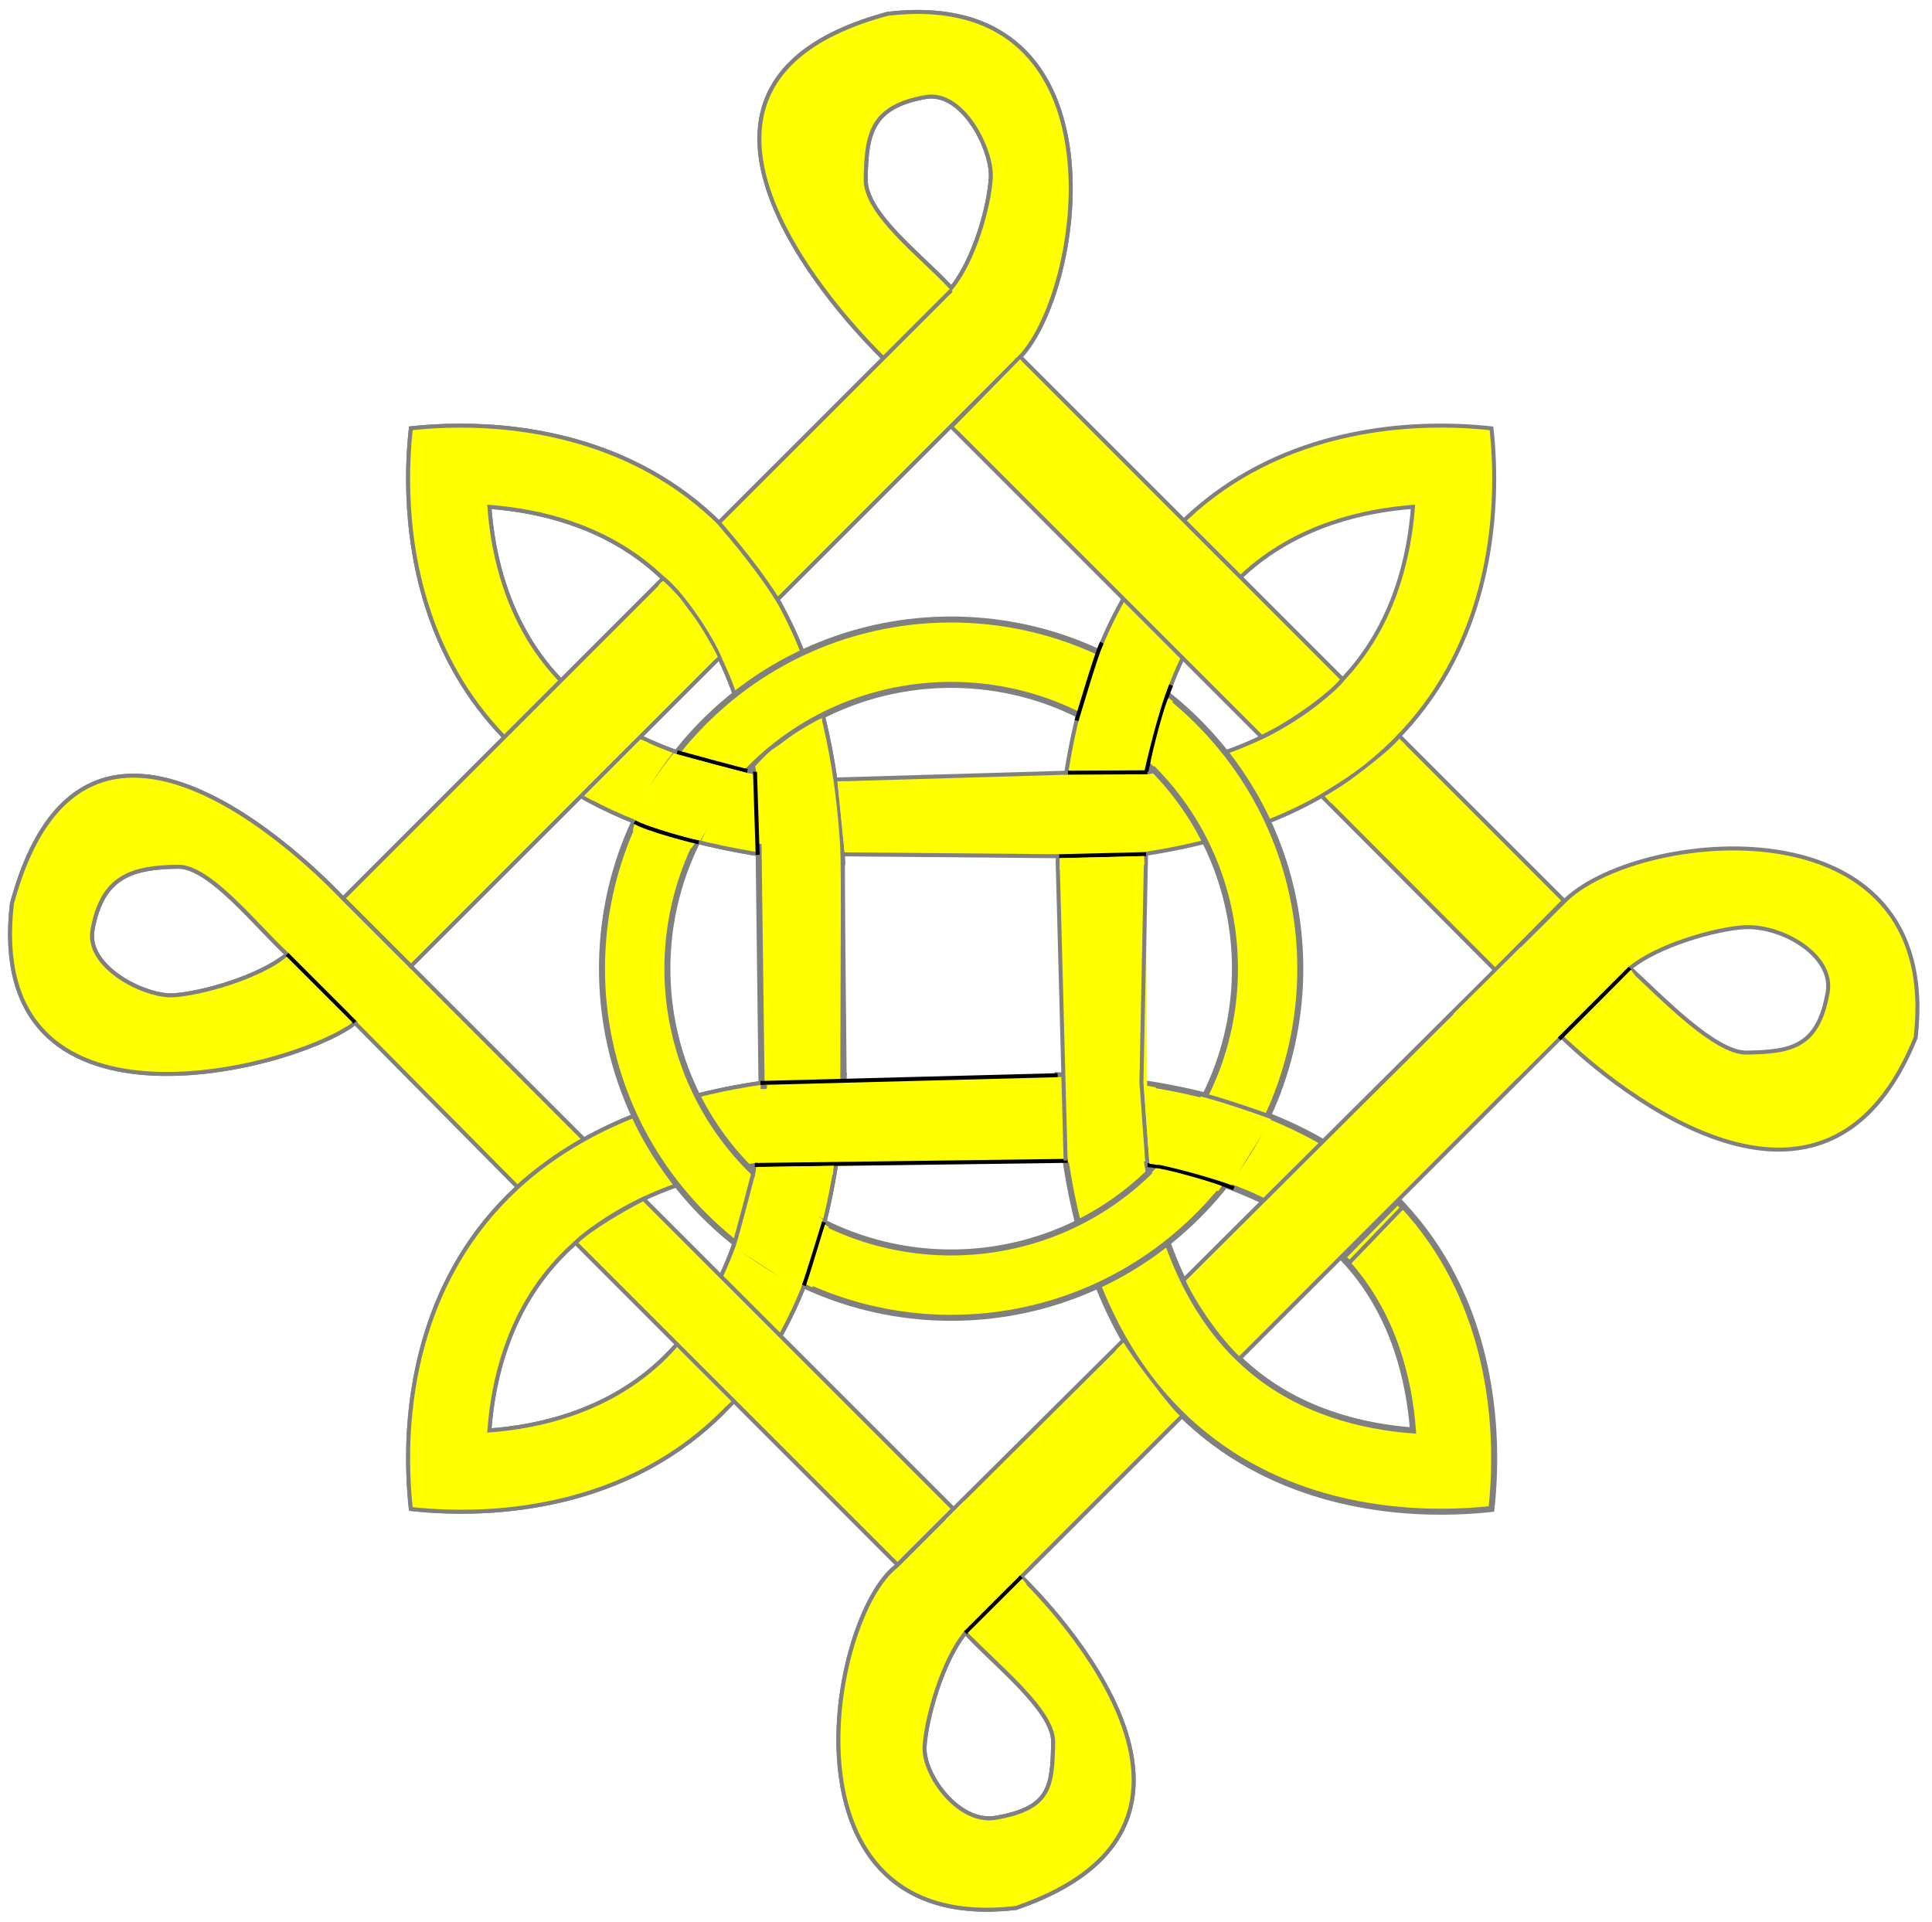
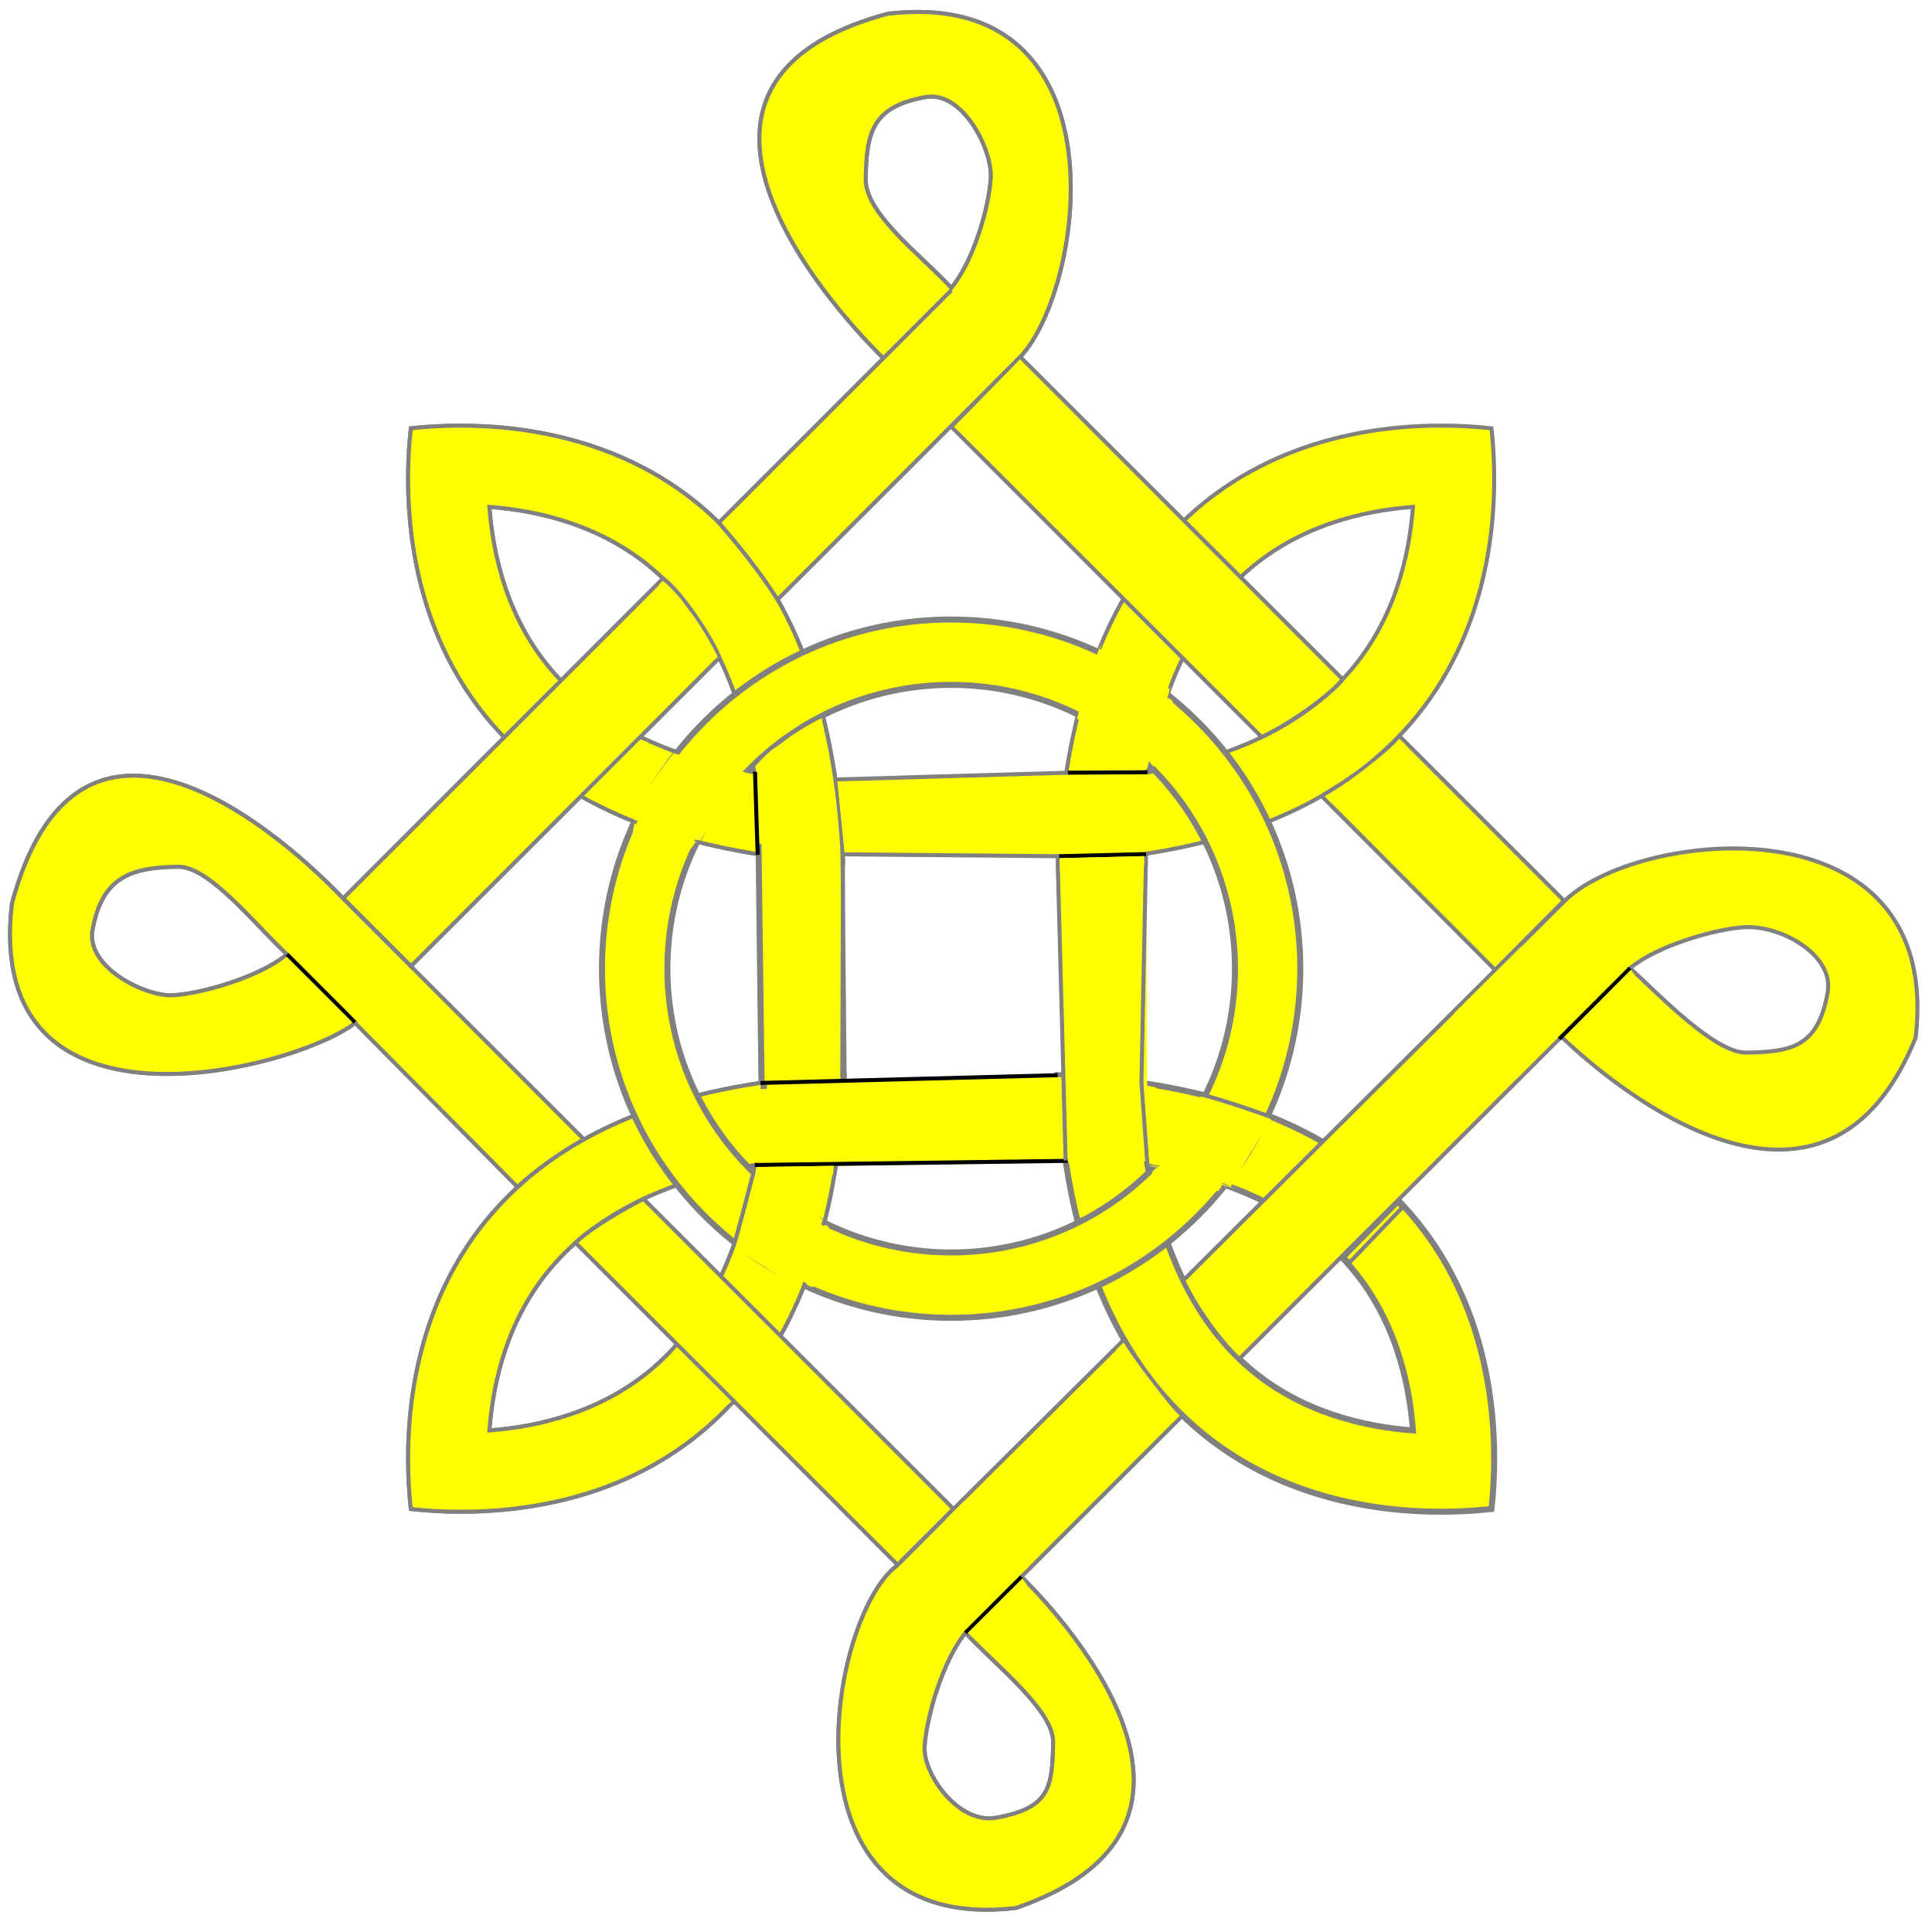
<svg xmlns="http://www.w3.org/2000/svg" id="svg24450" xml:space="preserve" enable-background="new 0 0 482.39 479.87" viewBox="0 0 482.39 479.87" height="479.87px" width="482.39px" y="0px" x="0px" version="1.1">
  <defs id="defs24454" />
  <g id="knot">
    <g id="g23105" style="fill:#ffff00;stroke:#808080">
      <g id="g23099" style="fill:#ffff00;stroke:#808080">
-         <path id="path23097" d="M221.7,3.43c-70.31,18.86-3.44,83.7-1.7,85.44c12.52,12.52,13.63,13.62,18.1,18.08l15.81-17     C270.58,74.47,282.41-3.6,221.7,3.43z M247.39,44.36c-0.39,6.97-4.09,20.52-9.85,27.53c-7.41-8.06-21.52-18.48-21.39-27.16     c0.17-11.33,1.41-18.13,14.99-20.5C240.39,22.61,247.78,37.39,247.39,44.36z" fill="#FCB635" style="fill:#ffff00;stroke:#808080" />
+         <path id="path23097" d="M221.7,3.43c-70.31,18.86-3.44,83.7-1.7,85.44c12.52,12.52,13.63,13.62,18.1,18.08l15.81-17     C270.58,74.47,282.41-3.6,221.7,3.43z M247.39,44.36c-0.39,6.97-4.09,20.52-9.85,27.53c-7.41-8.06-21.52-18.48-21.39-27.16     c0.17-11.33,1.41-18.13,14.99-20.5C240.39,22.61,247.78,37.39,247.39,44.36z" style="fill:#ffff00;stroke:#808080" />
      </g>
      <g id="g23103" style="fill:#ffff00;stroke:#808080">
-         <path id="path23101" d="M221.7,3.43c-70.31,18.86-3.44,83.7-1.7,85.44     c12.52,12.52,13.63,13.62,18.1,18.08l15.81-17C270.58,74.47,282.41-3.6,221.7,3.43z M247.39,44.36     c-0.39,6.97-4.09,20.52-9.85,27.53c-7.41-8.06-21.52-18.48-21.39-27.16c0.17-11.33,1.41-18.13,14.99-20.5     C240.39,22.61,247.78,37.39,247.39,44.36z" stroke="#000" fill="none" style="fill:#ffff00;stroke:#808080" />
+         <path id="path23101" d="M221.7,3.43c-70.31,18.86-3.44,83.7-1.7,85.44     c12.52,12.52,13.63,13.62,18.1,18.08l15.81-17C270.58,74.47,282.41-3.6,221.7,3.43z M247.39,44.36     c-0.39,6.97-4.09,20.52-9.85,27.53c-7.41-8.06-21.52-18.48-21.39-27.16c0.17-11.33,1.41-18.13,14.99-20.5     C240.39,22.61,247.78,37.39,247.39,44.36z" style="fill:#ffff00;stroke:#808080" />
      </g>
    </g>
    <g id="g23115" style="fill:#ffff00;stroke:#808080">
      <g id="g23109" style="fill:#ffff00;stroke:#808080">
-         <path id="path23107" d="M102.58,106.94c-1.52,13.93-7.43,87.2,78.11,104.76c9.01,1.85,18.64,3.25,29.8,3.73     C205.48,98.4,117.97,105.28,102.58,106.94z M137.82,167.47c-10.99-12.8-14.69-28.42-15.63-40.91     c12.5,0.94,28.13,4.64,40.92,15.64c12.88,11.07,21.37,28.04,25.36,50.64C165.87,188.84,148.89,180.35,137.82,167.47z" fill="#FCB635" style="fill:#ffff00;stroke:#808080" />
+         <path id="path23107" d="M102.58,106.94c-1.52,13.93-7.43,87.2,78.11,104.76c9.01,1.85,18.64,3.25,29.8,3.73     C205.48,98.4,117.97,105.28,102.58,106.94z M137.82,167.47c-10.99-12.8-14.69-28.42-15.63-40.91     c12.5,0.94,28.13,4.64,40.92,15.64c12.88,11.07,21.37,28.04,25.36,50.64C165.87,188.84,148.89,180.35,137.82,167.47z" style="fill:#ffff00;stroke:#808080" />
      </g>
      <g id="g23113" style="fill:#ffff00;stroke:#808080">
-         <path id="path23111" d="M102.58,106.94c-1.52,13.93-7.43,87.2,78.11,104.76     c9.01,1.85,18.64,3.25,29.8,3.73C205.48,98.4,117.97,105.28,102.58,106.94z M137.82,167.47c-10.99-12.8-14.69-28.42-15.63-40.91     c12.5,0.94,28.13,4.64,40.92,15.64c12.88,11.07,21.37,28.04,25.36,50.64C165.87,188.84,148.89,180.35,137.82,167.47z" stroke="#000" fill="none" style="fill:#ffff00;stroke:#808080" />
+         <path id="path23111" d="M102.58,106.94c-1.52,13.93-7.43,87.2,78.11,104.76     c9.01,1.85,18.64,3.25,29.8,3.73C205.48,98.4,117.97,105.28,102.58,106.94z M137.82,167.47c-10.99-12.8-14.69-28.42-15.63-40.91     c12.5,0.94,28.13,4.64,40.92,15.64c12.88,11.07,21.37,28.04,25.36,50.64C165.87,188.84,148.89,180.35,137.82,167.47z" style="fill:#ffff00;stroke:#808080" />
      </g>
    </g>
    <g id="g23125" style="fill:#ffff00">
      <g id="g23119" style="fill:#ffff00">
-         <path id="path23117" d="M372.4,106.95c-15.39-1.68-103.31-8.73-108.31,108.31C381.12,210.25,374.07,122.34,372.4,106.95z      M337.15,167.48c-11.07,12.88-28.04,21.37-50.64,25.36c3.99-22.6,12.49-39.58,25.37-50.65c12.8-10.99,28.42-14.69,40.91-15.63     C351.85,139.05,348.15,154.68,337.15,167.48z" fill="#FCB635" style="fill:#ffff00" />
+         <path id="path23117" d="M372.4,106.95c-15.39-1.68-103.31-8.73-108.31,108.31C381.12,210.25,374.07,122.34,372.4,106.95z      M337.15,167.48c-11.07,12.88-28.04,21.37-50.64,25.36c3.99-22.6,12.49-39.58,25.37-50.65c12.8-10.99,28.42-14.69,40.91-15.63     C351.85,139.05,348.15,154.68,337.15,167.48z" style="fill:#ffff00" />
      </g>
      <g id="g23123" style="fill:#ffff00">
-         <path id="path23121" d="M372.4,106.95c-15.39-1.68-103.31-8.73-108.31,108.31     C381.12,210.25,374.07,122.34,372.4,106.95z M337.15,167.48c-11.07,12.88-28.04,21.37-50.64,25.36     c3.99-22.6,12.49-39.58,25.37-50.65c12.8-10.99,28.42-14.69,40.91-15.63C351.85,139.05,348.15,154.68,337.15,167.48z" stroke="#000" fill="none" style="fill:#ffff00;stroke:#808080" />
+         <path id="path23121" d="M372.4,106.95c-15.39-1.68-103.31-8.73-108.31,108.31     C381.12,210.25,374.07,122.34,372.4,106.95z M337.15,167.48c-11.07,12.88-28.04,21.37-50.64,25.36     c3.99-22.6,12.49-39.58,25.37-50.65c12.8-10.99,28.42-14.69,40.91-15.63C351.85,139.05,348.15,154.68,337.15,167.48z" style="fill:#ffff00;stroke:#808080" />
      </g>
    </g>
-     <path id="path23127" d="M145.82,284.49l-60.17-60.17l-13.97,13.97l57.51,58.07   C135.44,290.74,142.47,286.68,145.82,284.49" stroke="#000" fill="#FCB635" style="fill:#ffff00;stroke:#808080" />
+     <path id="path23127" d="M145.82,284.49l-60.17-60.17l-13.97,13.97l57.51,58.07   C135.44,290.74,142.47,286.68,145.82,284.49" style="fill:#ffff00;stroke:#808080" />
    <g id="g23137" style="fill:#ffff00">
      <g id="g23131" style="fill:#ffff00">
-         <path style="fill:#ffff00" id="path23129" d="M264.08,268.45c5.01,117.03,92.93,109.98,108.31,108.31C374.07,361.37,381.12,273.46,264.08,268.45z      M311.87,341.51c-12.88-11.07-21.37-28.04-25.36-50.64c22.6,3.99,39.58,12.49,50.65,25.37c10.99,12.8,14.69,28.42,15.63,40.91     C340.29,356.21,324.66,352.51,311.87,341.51z" fill="#FCB635" />
+         <path style="fill:#ffff00" id="path23129" d="M264.08,268.45c5.01,117.03,92.93,109.98,108.31,108.31C374.07,361.37,381.12,273.46,264.08,268.45z      M311.87,341.51c-12.88-11.07-21.37-28.04-25.36-50.64c22.6,3.99,39.58,12.49,50.65,25.37c10.99,12.8,14.69,28.42,15.63,40.91     C340.29,356.21,324.66,352.51,311.87,341.51z" />
      </g>
      <g id="g23135" style="fill:#ffff00">
-         <path style="stroke:#808080;stroke-width:1.5;fill:#ffff00" id="path23133" d="M264.08,268.45c5.01,117.03,92.93,109.98,108.31,108.31     C374.07,361.37,381.12,273.46,264.08,268.45z M311.87,341.51c-12.88-11.07-21.37-28.04-25.36-50.64     c22.6,3.99,39.58,12.49,50.65,25.37c10.99,12.8,14.69,28.42,15.63,40.91C340.29,356.21,324.66,352.51,311.87,341.51z" stroke="#000" fill="none" />
+         <path style="stroke:#808080;stroke-width:1.5;fill:#ffff00" id="path23133" d="M264.08,268.45c5.01,117.03,92.93,109.98,108.31,108.31     C374.07,361.37,381.12,273.46,264.08,268.45z M311.87,341.51c-12.88-11.07-21.37-28.04-25.36-50.64     c22.6,3.99,39.58,12.49,50.65,25.37c10.99,12.8,14.69,28.42,15.63,40.91C340.29,356.21,324.66,352.51,311.87,341.51z" />
      </g>
    </g>
    <g id="g23147" style="fill:#ffff00;stroke:#808080">
      <g id="g23141" style="fill:#ffff00;stroke:#808080">
-         <path id="path23139" d="M102.58,376.76c15.39,1.68,103.31,8.73,108.31-108.31C93.86,273.46,100.91,361.38,102.58,376.76z      M163.1,341.52c-12.8,10.99-28.42,14.69-40.91,15.63c0.94-12.5,4.64-28.13,15.64-40.92c11.07-12.88,28.04-21.37,50.64-25.36     c-1.39,7.84-3.31,15-5.78,21.47C178.06,324.54,171.51,334.29,163.1,341.52z" fill="#FCB635" style="fill:#ffff00;stroke:#808080" />
+         <path id="path23139" d="M102.58,376.76c15.39,1.68,103.31,8.73,108.31-108.31C93.86,273.46,100.91,361.38,102.58,376.76z      M163.1,341.52c-12.8,10.99-28.42,14.69-40.91,15.63c0.94-12.5,4.64-28.13,15.64-40.92c11.07-12.88,28.04-21.37,50.64-25.36     c-1.39,7.84-3.31,15-5.78,21.47C178.06,324.54,171.51,334.29,163.1,341.52z" style="fill:#ffff00;stroke:#808080" />
      </g>
      <g id="g23145" style="fill:#ffff00;stroke:#808080">
-         <path id="path23143" d="M102.58,376.76c15.39,1.68,103.31,8.73,108.31-108.31     C93.86,273.46,100.91,361.38,102.58,376.76z M163.1,341.52c-12.8,10.99-28.42,14.69-40.91,15.63     c0.94-12.5,4.64-28.13,15.64-40.92c11.07-12.88,28.04-21.37,50.64-25.36c-1.39,7.84-3.31,15-5.78,21.47     C178.06,324.54,171.51,334.29,163.1,341.52z" stroke="#000" fill="none" style="fill:#ffff00;stroke:#808080" />
+         <path id="path23143" d="M102.58,376.76c15.39,1.68,103.31,8.73,108.31-108.31     C93.86,273.46,100.91,361.38,102.58,376.76z M163.1,341.52c-12.8,10.99-28.42,14.69-40.91,15.63     c0.94-12.5,4.64-28.13,15.64-40.92c11.07-12.88,28.04-21.37,50.64-25.36c-1.39,7.84-3.31,15-5.78,21.47     C178.06,324.54,171.51,334.29,163.1,341.52z" style="fill:#ffff00;stroke:#808080" />
      </g>
    </g>
-     <path id="path23149" d="M179.63,164.22l-77.03,77.03l-16.94-16.94l79.9-79.9   C170.53,148.2,178.04,159.97,179.63,164.22z" stroke="#000" fill="#FCB635" style="fill:#ffff00;stroke:#808080" />
-     <path id="path23151" d="M194.15,149.7l59.75-59.75l-16.72-17.13l-57.68,57.65   C180.01,131.24,187.9,139.84,194.15,149.7z" stroke="#000" fill="#FCB635" style="fill:#ffff00;stroke:#808080" />
-     <path id="path23153" d="M280.66,334.47l-42.58,42.28l16.94,16.94l40.25-40.25   C290.31,348.99,283.72,339.43,280.66,334.47z" stroke="#000" fill="#FCB635" style="fill:#ffff00;stroke:#808080" />
-     <path id="path23155" d="M309.42,339.3l99.03-99.03l-18.14-14.98l-94.86,94.39   C297.9,325.18,304.08,334.34,309.42,339.3z" stroke="#000" fill="#FCB635" style="fill:#ffff00;stroke:#808080" />
-     <path id="path23157" d="M160.67,299.33l77.42,77.42l-13.98,13.97l-80.42-80.42   C147.3,306.69,155.99,301.72,160.67,299.33z" stroke="#000" fill="#FCB635" style="fill:#ffff00;stroke:#808080" />
-     <path id="path23159" d="M329.99,198.75l43.33,43.45l17.18-17.34l-41.11-41.11   C342.29,191.62,334.99,195.57,329.99,198.75z" stroke="#000" fill="#FCB635" style="fill:#ffff00;stroke:#808080" />
-     <path id="path23161" d="M335.24,169.59L254.75,89.1l-17.16,17.5l77.43,77.43   C323.63,179.96,333.25,172.42,335.24,169.59z" stroke="#000" fill="#FCB635" style="fill:#ffff00;stroke:#808080" />
+     <path id="path23149" d="M179.63,164.22l-77.03,77.03l-16.94-16.94l79.9-79.9   C170.53,148.2,178.04,159.97,179.63,164.22z" style="fill:#ffff00;stroke:#808080" />
+     <path id="path23151" d="M194.15,149.7l59.75-59.75l-16.72-17.13l-57.68,57.65   C180.01,131.24,187.9,139.84,194.15,149.7z" style="fill:#ffff00;stroke:#808080" />
+     <path id="path23153" d="M280.66,334.47l-42.58,42.28l16.94,16.94l40.25-40.25   C290.31,348.99,283.72,339.43,280.66,334.47z" style="fill:#ffff00;stroke:#808080" />
+     <path id="path23155" d="M309.42,339.3l99.03-99.03l-18.14-14.98l-94.86,94.39   C297.9,325.18,304.08,334.34,309.42,339.3z" style="fill:#ffff00;stroke:#808080" />
+     <path id="path23157" d="M160.67,299.33l77.42,77.42l-13.98,13.97l-80.42-80.42   C147.3,306.69,155.99,301.72,160.67,299.33z" style="fill:#ffff00;stroke:#808080" />
+     <path id="path23159" d="M329.99,198.75l43.33,43.45l17.18-17.34l-41.11-41.11   C342.29,191.62,334.99,195.57,329.99,198.75z" style="fill:#ffff00;stroke:#808080" />
+     <path id="path23161" d="M335.24,169.59L254.75,89.1l-17.16,17.5l77.43,77.43   C323.63,179.96,333.25,172.42,335.24,169.59z" style="fill:#ffff00;stroke:#808080" />
    <g id="g23171" style="fill:#ffff00;stroke:#808080">
      <g id="g23165" style="fill:#ffff00;stroke:#808080">
-         <path id="path23163" d="M85.65,224.32c-1.74-1.74-63.83-68.96-82.68,1.34c-7.02,60.71,68.31,41.99,84.9,30.33l14.73-14.73     C98.13,236.79,98.17,236.84,85.65,224.32z M43.22,248.5c-6.97,0.39-21.75-6.99-20.13-16.26c2.38-13.58,10.03-15.67,21.36-15.84     c7.9-0.12,19.56,14.85,27.23,21.89C64.66,244.05,50.19,248.11,43.22,248.5z" fill="#FCB635" style="fill:#ffff00;stroke:#808080" />
+         <path id="path23163" d="M85.65,224.32c-1.74-1.74-63.83-68.96-82.68,1.34c-7.02,60.71,68.31,41.99,84.9,30.33l14.73-14.73     C98.13,236.79,98.17,236.84,85.65,224.32z M43.22,248.5c-6.97,0.39-21.75-6.99-20.13-16.26c2.38-13.58,10.03-15.67,21.36-15.84     c7.9-0.12,19.56,14.85,27.23,21.89C64.66,244.05,50.19,248.11,43.22,248.5z" style="fill:#ffff00;stroke:#808080" />
      </g>
      <g id="g23169" style="fill:#ffff00;stroke:#808080">
-         <path id="path23167" d="M85.65,224.32c-1.74-1.74-63.83-68.96-82.68,1.34     c-7.02,60.71,68.31,41.99,84.9,30.33l14.73-14.73C98.13,236.79,98.17,236.84,85.65,224.32z M43.22,248.5     c-6.97,0.39-21.75-6.99-20.13-16.26c2.38-13.58,10.03-15.67,21.36-15.84c7.9-0.12,19.56,14.85,27.23,21.89     C64.66,244.05,50.19,248.11,43.22,248.5z" stroke="#000" fill="none" style="fill:#ffff00;stroke:#808080" />
+         <path id="path23167" d="M85.65,224.32c-1.74-1.74-63.83-68.96-82.68,1.34     c-7.02,60.71,68.31,41.99,84.9,30.33l14.73-14.73C98.13,236.79,98.17,236.84,85.65,224.32z M43.22,248.5     c-6.97,0.39-21.75-6.99-20.13-16.26c2.38-13.58,10.03-15.67,21.36-15.84c7.9-0.12,19.56,14.85,27.23,21.89     C64.66,244.05,50.19,248.11,43.22,248.5z" style="fill:#ffff00;stroke:#808080" />
      </g>
    </g>
    <g id="g23181" style="fill:#ffff00">
      <g id="g23175" style="fill:#ffff00">
-         <path id="path23173" d="M390.31,225.3l-16.99,16.9c4.47,4.47,4.04,4.12,16.56,16.64c1.74,1.74,63.22,62.41,88.43,0.24     C485.33,198.37,407.7,207.14,390.31,225.3z M456.34,247.76c-2.38,13.58-8.93,14.88-20.26,15.05     c-7.9,0.12-21.41-14.05-29.07-21.09c7.02-5.76,21.49-9.8,28.46-10.21C444.82,230.97,457.96,238.5,456.34,247.76z" fill="#FCB635" style="fill:#ffff00" />
+         <path id="path23173" d="M390.31,225.3l-16.99,16.9c4.47,4.47,4.04,4.12,16.56,16.64c1.74,1.74,63.22,62.41,88.43,0.24     C485.33,198.37,407.7,207.14,390.31,225.3z M456.34,247.76c-2.38,13.58-8.93,14.88-20.26,15.05     c-7.9,0.12-21.41-14.05-29.07-21.09c7.02-5.76,21.49-9.8,28.46-10.21C444.82,230.97,457.96,238.5,456.34,247.76z" style="fill:#ffff00" />
      </g>
      <g id="g23179" style="fill:#ffff00">
-         <path id="path23177" d="M390.31,225.3l-16.99,16.9c4.47,4.47,4.04,4.12,16.56,16.64     c1.74,1.74,63.22,62.41,88.43,0.24C485.33,198.37,407.7,207.14,390.31,225.3z M456.34,247.76c-2.38,13.58-8.93,14.88-20.26,15.05     c-7.9,0.12-21.41-14.05-29.07-21.09c7.02-5.76,21.49-9.8,28.46-10.21C444.82,230.97,457.96,238.5,456.34,247.76z" stroke="#000" fill="none" style="fill:#ffff00;stroke:#808080" />
+         <path id="path23177" d="M390.31,225.3l-16.99,16.9c4.47,4.47,4.04,4.12,16.56,16.64     c1.74,1.74,63.22,62.41,88.43,0.24C485.33,198.37,407.7,207.14,390.31,225.3z M456.34,247.76c-2.38,13.58-8.93,14.88-20.26,15.05     c-7.9,0.12-21.41-14.05-29.07-21.09c7.02-5.76,21.49-9.8,28.46-10.21C444.82,230.97,457.96,238.5,456.34,247.76z" style="fill:#ffff00;stroke:#808080" />
      </g>
    </g>
    <g id="g23191" style="fill:#ffff00;stroke:#808080">
      <g id="g23185" style="fill:#ffff00;stroke:#808080">
-         <path id="path23183" d="M255.03,393.7c-12.52-12.52-12.48-12.48-16.94-16.94l-14.24,14.24c-16.95,12.78-30.87,92.41,29.84,85.38     C318.09,454.2,256.77,395.44,255.03,393.7z M248.64,453.86c-9.26,1.62-18.17-10.77-17.79-17.74c0.39-6.97,4.45-21.44,10.21-28.46     c7.04,7.66,22.01,19.33,21.89,27.23C262.78,446.22,262.21,451.48,248.64,453.86z" fill="#FCB635" style="fill:#ffff00;stroke:#808080" />
+         <path id="path23183" d="M255.03,393.7c-12.52-12.52-12.48-12.48-16.94-16.94l-14.24,14.24c-16.95,12.78-30.87,92.41,29.84,85.38     C318.09,454.2,256.77,395.44,255.03,393.7z M248.64,453.86c-9.26,1.62-18.17-10.77-17.79-17.74c0.39-6.97,4.45-21.44,10.21-28.46     c7.04,7.66,22.01,19.33,21.89,27.23C262.78,446.22,262.21,451.48,248.64,453.86z" style="fill:#ffff00;stroke:#808080" />
      </g>
      <g id="g23189" style="fill:#ffff00;stroke:#808080">
-         <path id="path23187" d="M255.03,393.7c-12.52-12.52-12.48-12.48-16.94-16.94l-14.24,14.24     c-16.95,12.78-30.87,92.41,29.84,85.38C318.09,454.2,256.77,395.44,255.03,393.7z M248.64,453.86     c-9.26,1.62-18.17-10.77-17.79-17.74c0.39-6.97,4.45-21.44,10.21-28.46c7.04,7.66,22.01,19.33,21.89,27.23     C262.78,446.22,262.21,451.48,248.64,453.86z" stroke="#000" fill="none" style="fill:#ffff00;stroke:#808080" />
+         <path id="path23187" d="M255.03,393.7c-12.52-12.52-12.48-12.48-16.94-16.94l-14.24,14.24     c-16.95,12.78-30.87,92.41,29.84,85.38C318.09,454.2,256.77,395.44,255.03,393.7z M248.64,453.86     c-9.26,1.62-18.17-10.77-17.79-17.74c0.39-6.97,4.45-21.44,10.21-28.46c7.04,7.66,22.01,19.33,21.89,27.23     C262.78,446.22,262.21,451.48,248.64,453.86z" style="fill:#ffff00;stroke:#808080" />
      </g>
    </g>
    <g id="g23199" style="fill:#ffff00;stroke:#808080">
      <path style="fill:#ffff00;stroke:#808080" d="m 210.48,213.31 -0.17,57.51 -19.89,0.6 -0.78,-60.68" id="polyline23193" />
      <path style="fill:#ffff00;stroke:#808080" d="m 189.88,270.39 -0.71,-57.53" id="line23195" />
      <path style="fill:#ffff00;stroke:#808080" d="m 210.89,268.45 -0.53,-55.84" id="line23197" />
    </g>
    <g id="g23207" style="fill:#ffff00">
      <path style="fill:#ffff00" d="m 191.58,270.39 73.76,-1.47 11.01,14.53 -9.02,6.78 -77.6,1.11" id="polyline23201" />
      <path style="fill:#ffff00;stroke:#000000" d="m 266.6,289.84 -78.13,1.03" id="line23203" />
      <path style="fill:#ffff00;stroke:#000000" d="m 189.88,270.39 74.2,-1.94" id="line23205" />
    </g>
    <path style="fill:#ffff00" d="m 264.57,212.68 1.21,76.43 19.02,-0.56 0.87,-78.56 z" id="polygon23209" />
    <path style="fill:#ffff00;stroke:#808080" d="m 264.09,215.26 1.98,74.51" id="line23211" />
    <path style="fill:#ffff00;stroke:#808080" d="m 286.15,213.24 -1.15,56.94 1.51,20.7" id="polyline23213" />
    <path style="fill:#ffff00" d="m 395.75,252.32 -16.84,16.84 -16.01,-16.01 16.78,-16.7 z" id="polygon23215" />
    <path style="fill:#ffff00;stroke:#000000" d="m 255.03,393.7 -13.97,13.97" id="line23217" />
    <path style="fill:#ffff00" d="m 240.72,374.77 16.25,16.25 -4.63,4.6 -16.24,-16.24 z" id="polygon23219" />
    <path style="fill:#ffff00;stroke:#000000" d="m 71.68,238.29 16.94,16.94" id="line23221" />
    <path transform="matrix(0.7071 -0.7071 0.7071 0.7071 -147.5389 140.3081)" style="fill:#ffff00" d="m 86.24,245.69 h 18.71 v 5.13 h -18.71 z" id="rect23223" />
    <path style="fill:#ffff00;stroke:#000000" d="m 389.33,259.39 17.67,-17.66" id="line23225" />
    <path style="fill:#ffff00" d="m 254.04,89.03 -0.96,0.96 -17.23,-15.11 2.99,-2.98 z" id="polygon23227" />
    <path style="fill:#ffff00" d="m 286.51,192.84 -77.44,2.03 1.86,18.44 75.18,0 z" id="polygon23229" />
    <path style="fill:#ffff00;stroke:#808080" d="m 266.65,192.92 -58.07,1.7" id="line23231" />
    <path style="fill:#ffff00;stroke:#808080" d="m 264.48,213.78 -54,-0.47" id="line23233" />
    <path style="fill:#ffff00;stroke:#000000" d="m 188.51,192.67 0.67,20.77" id="line23235" />
    <path style="fill:#ffff00;stroke:#000000" d="m 264.48,213.78 21.67,-0.54" id="line23237" />
    <path style="fill:#ffff00;stroke:#000000" d="m 266.65,192.92 19.86,-0.1" id="line23239" />
    <g id="ring" style="fill:#ffff00">
      <g id="g23243" style="fill:#ffff00">
-         <path id="path23241" d="M175.84,180.21c-34.05,34.05-34.05,89.25,0,123.29     s89.25,34.05,123.29,0s34.05-89.25,0-123.29S209.89,146.16,175.84,180.21z M287.62,291.98c-27.64,27.64-72.61,27.64-100.25,0     c-27.64-27.64-27.64-72.61,0-100.25c27.64-27.64,72.61-27.64,100.25,0C315.26,219.37,315.26,264.34,287.62,291.98z" stroke="#000" fill="url(#Burlap)" style="fill:#ffff00" />
+         <path id="path23241" d="M175.84,180.21c-34.05,34.05-34.05,89.25,0,123.29     s89.25,34.05,123.29,0s34.05-89.25,0-123.29S209.89,146.16,175.84,180.21z M287.62,291.98c-27.64,27.64-72.61,27.64-100.25,0     c-27.64-27.64-27.64-72.61,0-100.25c27.64-27.64,72.61-27.64,100.25,0C315.26,219.37,315.26,264.34,287.62,291.98z" style="fill:#ffff00" />
      </g>
-       <path style="fill:#ffff00;stroke:#808080;stroke-width:1.5" id="path23245" d="M175.84,180.21c-34.05,34.05-34.05,89.25,0,123.29    s89.25,34.05,123.29,0s34.05-89.25,0-123.29S209.89,146.16,175.84,180.21z M287.62,291.98c-27.64,27.64-72.61,27.64-100.25,0    c-27.64-27.64-27.64-72.61,0-100.25c27.64-27.64,72.61-27.64,100.25,0C315.26,219.37,315.26,264.34,287.62,291.98z" stroke="#000" fill="#B3B3B3" />
+       <path style="fill:#ffff00;stroke:#808080;stroke-width:1.5" id="path23245" d="M175.84,180.21c-34.05,34.05-34.05,89.25,0,123.29    s89.25,34.05,123.29,0s34.05-89.25,0-123.29S209.89,146.16,175.84,180.21z M287.62,291.98c-27.64,27.64-72.61,27.64-100.25,0    c-27.64-27.64-27.64-72.61,0-100.25c27.64-27.64,72.61-27.64,100.25,0C315.26,219.37,315.26,264.34,287.62,291.98z" />
    </g>
-     <path id="path23248" d="M173.74,210.13l-1.13,1.69c-3-0.45-13.23-3.43-14.61-4.39l0.45-1.86   C159.53,206.33,170.32,209.62,173.74,210.13z" fill="#666666" style="fill:#ffff00" />
-     <path id="path23250" d="M158.45,205.21c3.14,1.89,14.53,4.82,16.03,5.08" stroke="#000" fill="none" style="fill:#ffff00" />
-     <path id="path23252" d="M169.06,187.82c2.75,0.76,16,4.42,17.55,4.67" stroke="#000" fill="none" style="fill:#ffff00" />
+     <path id="path23248" d="M173.74,210.13l-1.13,1.69c-3-0.45-13.23-3.43-14.61-4.39l0.45-1.86   C159.53,206.33,170.32,209.62,173.74,210.13z" style="fill:#ffff00" />
+     <path id="path23250" d="M158.45,205.21c3.14,1.89,14.53,4.82,16.03,5.08" style="fill:#ffff00" />
+     <path id="path23252" d="M169.06,187.82c2.75,0.76,16,4.42,17.55,4.67" style="fill:#ffff00" />
    <g id="g23256" style="fill:#ffff00">
-       <path id="path23254" d="M158.01,204.44c-0.33-2.48,9.1-15.3,10.18-16.37c1.37,0.46,18.72,5.03,19.66,5.26    c-5.29,5.22-12.46,15.2-12.94,16.53C171.86,209.45,159.98,205.8,158.01,204.44z" fill="#FCB635" style="fill:#ffff00" />
+       <path id="path23254" d="M158.01,204.44c-0.33-2.48,9.1-15.3,10.18-16.37c1.37,0.46,18.72,5.03,19.66,5.26    c-5.29,5.22-12.46,15.2-12.94,16.53C171.86,209.45,159.98,205.8,158.01,204.44z" style="fill:#ffff00" />
    </g>
-     <path id="path23258" d="M199.83,321.94c0.63-1.14,4.81-15.57,5.63-17.47c-2.3-1.76-12.4-9.39-16.67-11.9   c-0.95,2.57-4.97,17.07-5.18,19.03C185.7,313.03,199.18,321.7,199.83,321.94z" fill="#FCB635" style="fill:#ffff00" />
-     <path id="path23260" d="M183.34,310.45c0.55-1.28,4.75-17.57,4.94-18.28" stroke="#000" fill="none" style="fill:#ffff00;stroke:#808080" />
-     <path id="path23262" d="M200.73,320.93c0.55-1.28,4.79-15.05,4.98-15.76" stroke="#000" fill="none" style="fill:#ffff00" />
-     <path id="path23264" d="M287.69,290.84c2.25-0.05,17.79,3.87,19.61,5.56c0.47-1.83,10-16.17,10.27-17.45   c-2.35-1.1-15.18-5.21-17.52-5.63C299.25,274.94,287.8,290.32,287.69,290.84z" fill="#FCB635" style="fill:#ffff00" />
-     <path id="path23266" d="M299.3,273.13c4.79,1.06,16.17,4.99,19.29,6.24" stroke="#000" fill="none" style="fill:#ffff00;stroke:#808080" />
-     <path id="path23268" d="M286.51,290.88c4.33,0.36,17.89,4.24,21.55,5.81" stroke="#000" fill="none" style="fill:#ffff00" />
-     <path id="path23270" d="M268.92,179.42c1.12-4.27,3.72-13.12,5.52-17.37c3.24,1.01,16.3,7.38,17.53,10.17   c-1.61,4.23-5.21,17.56-5.58,19.81C282.54,191.22,270.73,180.62,268.92,179.42z" fill="#FCB635" style="fill:#ffff00" />
-     <path id="path23272" d="M268.8,179.9c0.71-2.21,5.09-17.28,6.32-19.43" stroke="#000" fill="none" style="fill:#ffff00" />
-     <path id="path23274" d="M286.24,192.57c0.46-2.02,3.39-14.76,6.16-21.5" stroke="#000" fill="none" style="fill:#ffff00" />
-     <path id="path23276" d="M202.87,321.46l-1.53-0.75c0.99-2.88,3.86-12.64,4.63-14.96l1.01,0.63   C206.22,307.45,203.41,318.05,202.87,321.46z" fill="#666666" style="fill:#ffff00" />
-     <path id="path23278" d="M288.09,191.45l-0.87-0.87c0.48-3,3.59-14.95,4.56-16.32l1.1,0.85   C292.12,176.19,288.63,188.04,288.09,191.45z" fill="#666666" style="fill:#ffff00" />
-     <path id="path23280" d="M304.15,297.42l0.95-1.27c-2.79-1.19-14.86-4.57-16.53-4.47l-1.07,1.13   C288.81,292.74,300.97,296.07,304.15,297.42z" fill="#666666" style="fill:#ffff00" />
+     <path id="path23258" d="M199.83,321.94c0.63-1.14,4.81-15.57,5.63-17.47c-2.3-1.76-12.4-9.39-16.67-11.9   c-0.95,2.57-4.97,17.07-5.18,19.03C185.7,313.03,199.18,321.7,199.83,321.94z" style="fill:#ffff00" />
+     <path id="path23260" d="M183.34,310.45c0.55-1.28,4.75-17.57,4.94-18.28" style="fill:#ffff00;stroke:#808080" />
+     <path id="path23262" d="M200.73,320.93c0.55-1.28,4.79-15.05,4.98-15.76" style="fill:#ffff00" />
+     <path id="path23264" d="M287.69,290.84c2.25-0.05,17.79,3.87,19.61,5.56c0.47-1.83,10-16.17,10.27-17.45   c-2.35-1.1-15.18-5.21-17.52-5.63C299.25,274.94,287.8,290.32,287.69,290.84z" style="fill:#ffff00" />
+     <path id="path23266" d="M299.3,273.13c4.79,1.06,16.17,4.99,19.29,6.24" style="fill:#ffff00;stroke:#808080" />
+     <path id="path23268" d="M286.51,290.88c4.33,0.36,17.89,4.24,21.55,5.81" style="fill:#ffff00" />
+     <path id="path23270" d="M268.92,179.42c1.12-4.27,3.72-13.12,5.52-17.37c3.24,1.01,16.3,7.38,17.53,10.17   c-1.61,4.23-5.21,17.56-5.58,19.81C282.54,191.22,270.73,180.62,268.92,179.42z" style="fill:#ffff00" />
+     <path id="path23272" d="M268.8,179.9c0.71-2.21,5.09-17.28,6.32-19.43" style="fill:#ffff00" />
+     <path id="path23274" d="M286.24,192.57c0.46-2.02,3.39-14.76,6.16-21.5" style="fill:#ffff00" />
+     <path id="path23276" d="M202.87,321.46l-1.53-0.75c0.99-2.88,3.86-12.64,4.63-14.96l1.01,0.63   C206.22,307.45,203.41,318.05,202.87,321.46z" style="fill:#ffff00" />
+     <path id="path23278" d="M288.09,191.45l-0.87-0.87c0.48-3,3.59-14.95,4.56-16.32l1.1,0.85   C292.12,176.19,288.63,188.04,288.09,191.45z" style="fill:#ffff00" />
+     <path id="path23280" d="M304.15,297.42l0.95-1.27c-2.79-1.19-14.86-4.57-16.53-4.47l-1.07,1.13   C288.81,292.74,300.97,296.07,304.15,297.42z" style="fill:#ffff00" />
    <path style="fill:#ffff00" d="m 239.72,107.94 -1.53,-1.37 16.51,-16.87 1.24,1.41 z" id="polygon23282" />
-     <path id="path23284" d="M332.33,200.54c0,0,0.04,0-1.56-1.78c2.96-0.97,16.96-11.87,18.62-14.26c1.68,1.54,1.68,1.54,1.68,1.54   L332.33,200.54z" fill="#4D4D4D" style="fill:#ffff00" />
+     <path id="path23284" d="M332.33,200.54c0,0,0.04,0-1.56-1.78c2.96-0.97,16.96-11.87,18.62-14.26c1.68,1.54,1.68,1.54,1.68,1.54   L332.33,200.54z" style="fill:#ffff00" />
    <path style="fill:#ffff00" d="m 264.6,217.17 -0,-2.91 21.03,-0.51 0.1,2.22 z" id="polygon23286" />
    <path style="fill:#ffff00" d="m 285.58,270.93 3,0.56 0.63,19.38 -2.22,-0.3 z" id="polygon23288" />
    <path style="fill:#ffff00" d="m 209.11,195.06 h 2.3 l 1.7,17.73 -2.22,0 z" id="polygon23290" />
    <path style="fill:#ffff00" d="m 188.47,293.75 0.4,-2.35 19.28,-0.34 -0.18,2.24 z" id="polygon23292" />
    <path style="fill:#ffff00" d="m 392.21,260.36 -1.58,-1.46 16.57,-16.77 1.09,1.45 z" id="polygon23294" />
    <path style="fill:#ffff00;stroke:#808080" d="m 336.99,315.18 -1.37,-1.25 13.38,-13.64 1.09,1.25 z" id="polygon23296" />
    <path style="fill:#ffff00" d="m 147.91,199.85 -2.06,-1.13 14.07,-14.1 2.02,0.81 z" id="polygon23298" />
    <path style="fill:#ffff00" d="m 243.09,409.03 -1.43,-1.36 13.56,-13.5 1.17,1.41 z" id="polygon23300" />
    <path style="fill:#ffff00" d="m 69.94,240.26 1.64,-1.35 16.31,16.28 -1.27,1.15 z" id="polygon23302" />
    <path style="fill:#ffff00" d="m 167.67,337.89 1.36,-1.52 13.6,13.56 -1.42,1.23 z" id="polygon23304" />
-     <path id="path23306" d="M164.43,146.29c0,0-0.07-0.44,1.12-1.22c5.07,4.61,4.57,4.89,7.1,8.06c2.29,2.86,6.2,9.86,6.57,10.92   c-1.27,0.93-0.81,0.63-0.81,0.63s-7.68-11.57-7.29-11.04S164.43,146.29,164.43,146.29z" fill="#4D4D4D" style="fill:#ffff00" />
-     <path id="path23308" d="M188.84,192.83c0,0,0,0-0.27-1.52c4.63-5.05,4.19-3.84,7.36-6.36c2.87-2.28,8.22-5.27,9.29-5.64   c0.15,0.97,0.07,1.19,0.07,1.19s-9.38,6.37-8.86,5.98C196.96,186.09,188.84,192.83,188.84,192.83z" fill="#4D4D4D" style="fill:#ffff00" />
-     <path id="path23310" d="M278.65,337.12c0,0,0.38-0.58,1.85-1.86c2.49,4.04,12.16,16.62,13.99,18.25c-0.8,0.79-1.47,1.45-1.47,1.45   L278.65,337.12z" fill="#4D4D4D" style="fill:#ffff00" />
-     <path id="path23312" d="M189.73,291.34" fill="#FCB635" style="fill:#ffff00" />
+     <path id="path23306" d="M164.43,146.29c0,0-0.07-0.44,1.12-1.22c5.07,4.61,4.57,4.89,7.1,8.06c2.29,2.86,6.2,9.86,6.57,10.92   c-1.27,0.93-0.81,0.63-0.81,0.63s-7.68-11.57-7.29-11.04S164.43,146.29,164.43,146.29z" style="fill:#ffff00" />
+     <path id="path23308" d="M188.84,192.83c0,0,0,0-0.27-1.52c4.63-5.05,4.19-3.84,7.36-6.36c2.87-2.28,8.22-5.27,9.29-5.64   c0.15,0.97,0.07,1.19,0.07,1.19s-9.38,6.37-8.86,5.98C196.96,186.09,188.84,192.83,188.84,192.83z" style="fill:#ffff00" />
+     <path id="path23310" d="M278.65,337.12c0,0,0.38-0.58,1.85-1.86c2.49,4.04,12.16,16.62,13.99,18.25c-0.8,0.79-1.47,1.45-1.47,1.45   L278.65,337.12z" style="fill:#ffff00" />
+     <path id="path23312" d="M189.73,291.34" style="fill:#ffff00" />
  </g>
  <g id="decoration" style="fill:#ffff00" />
</svg>
